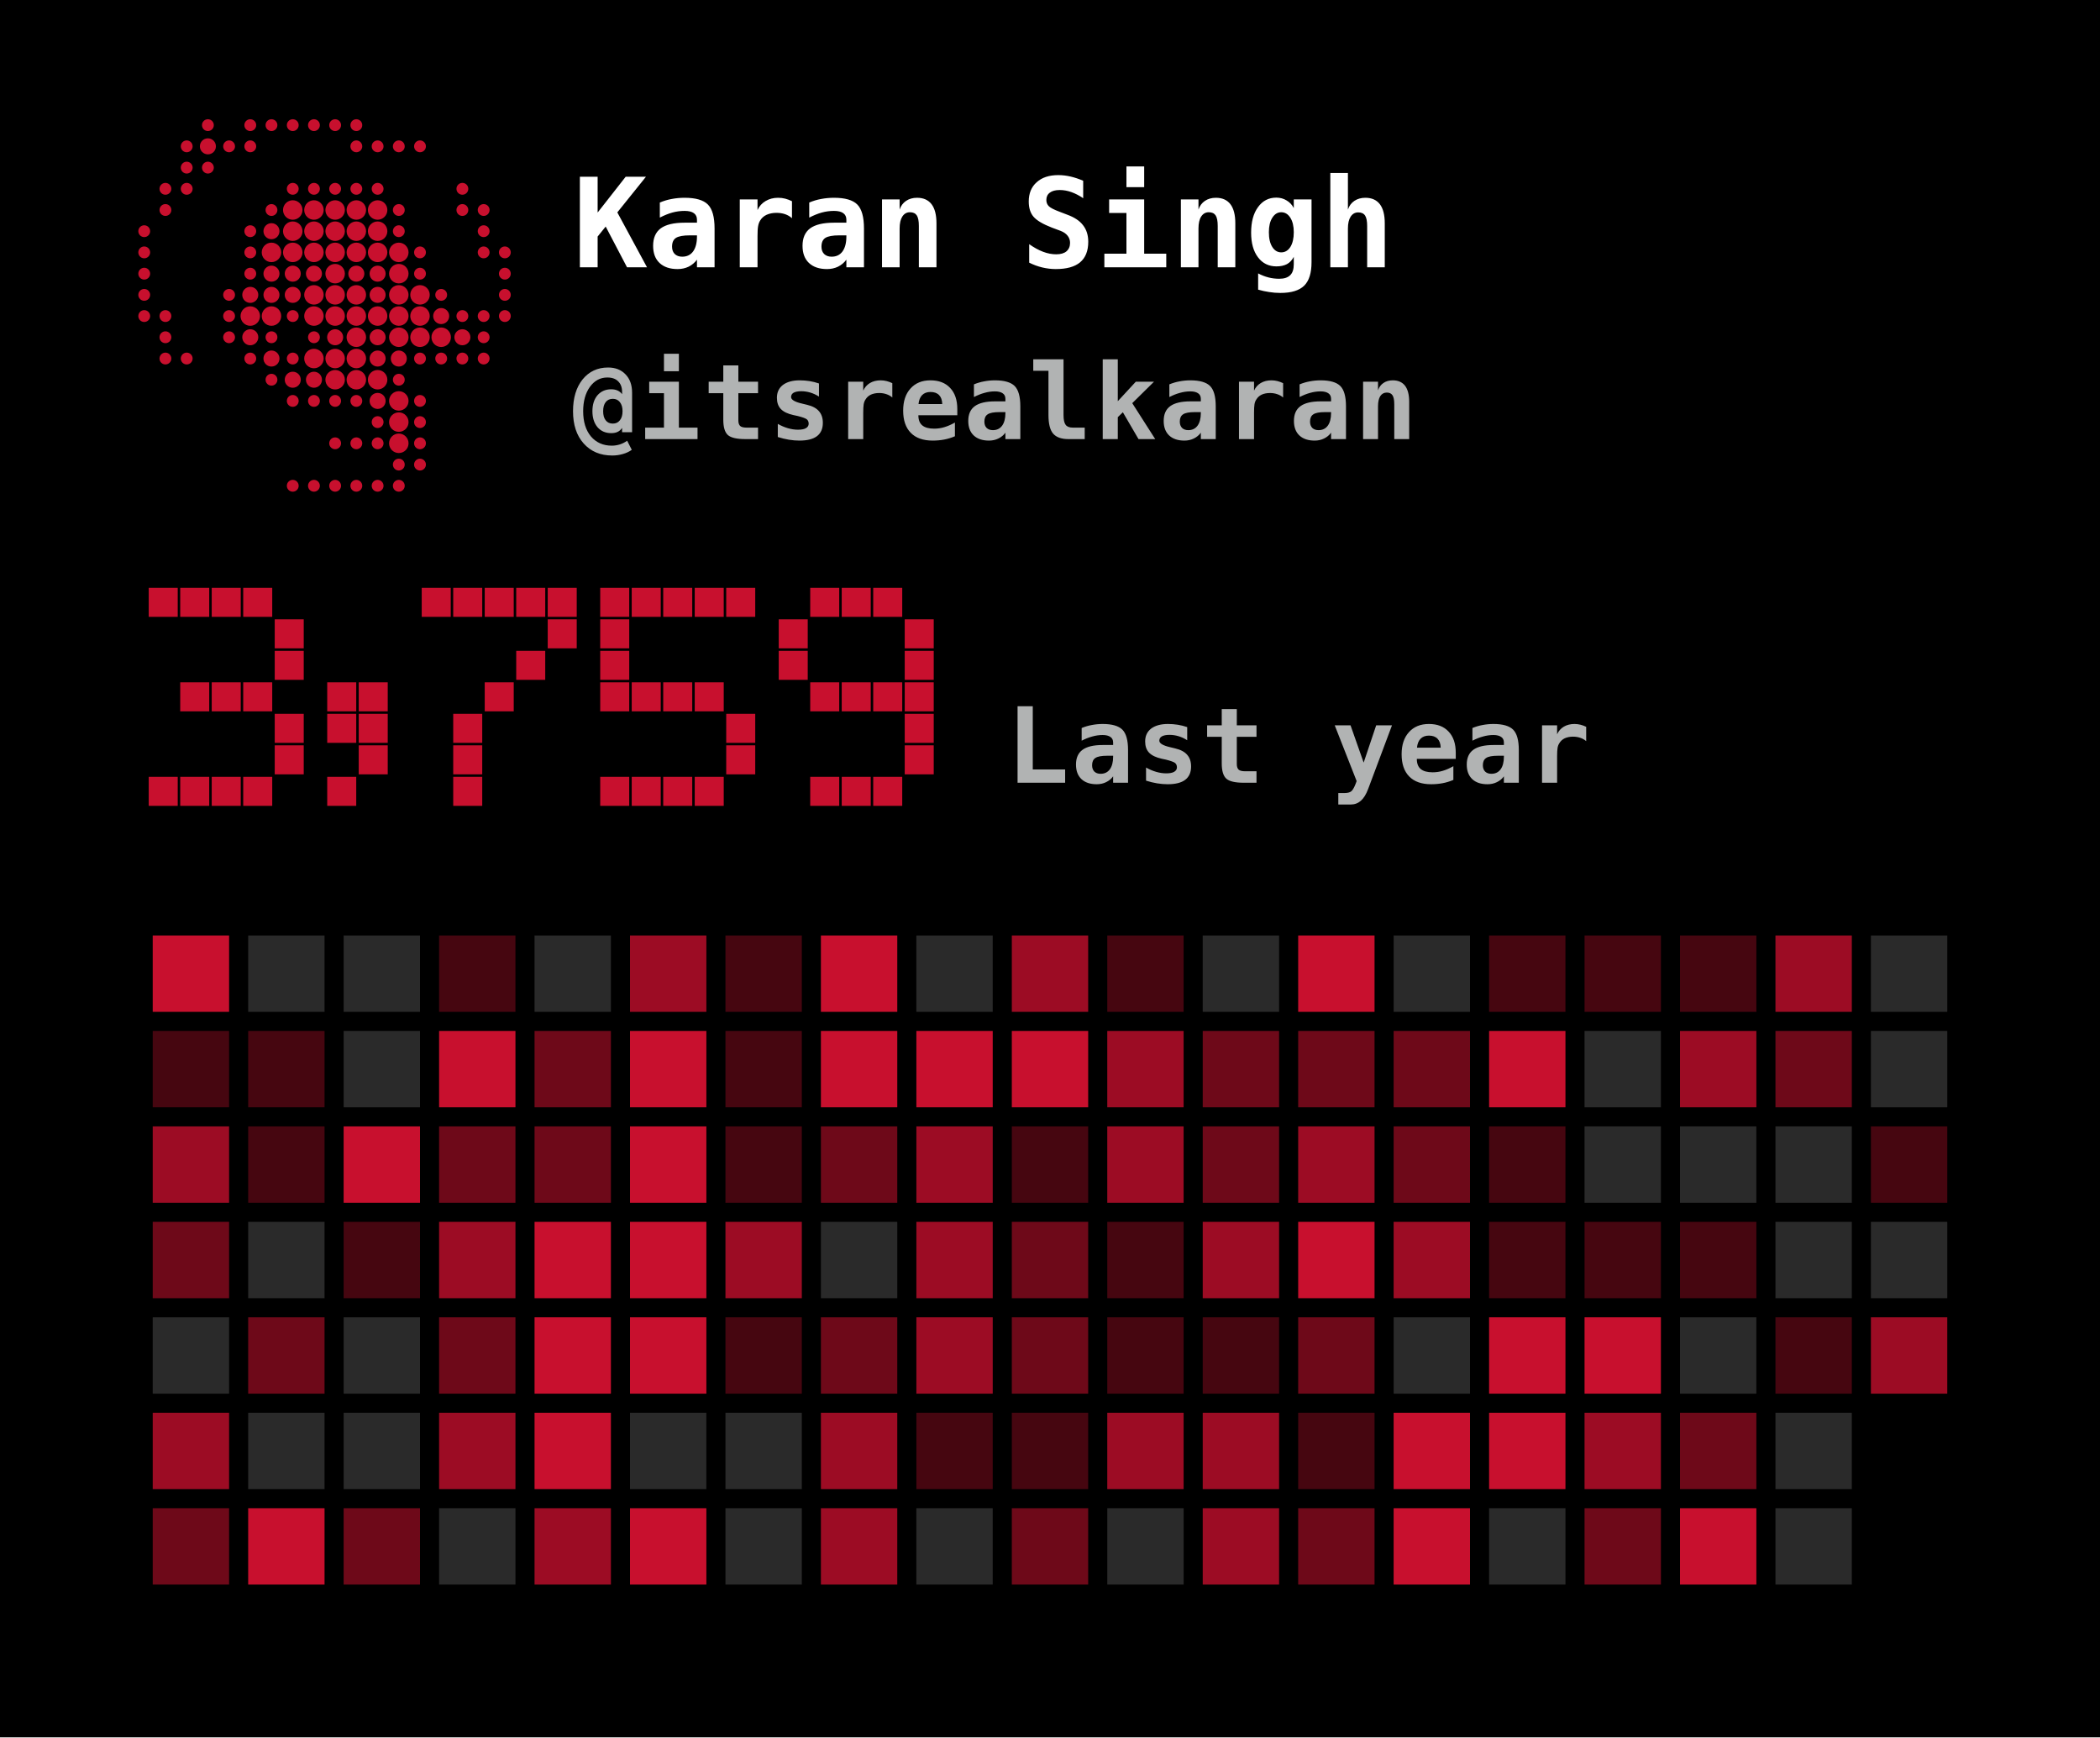
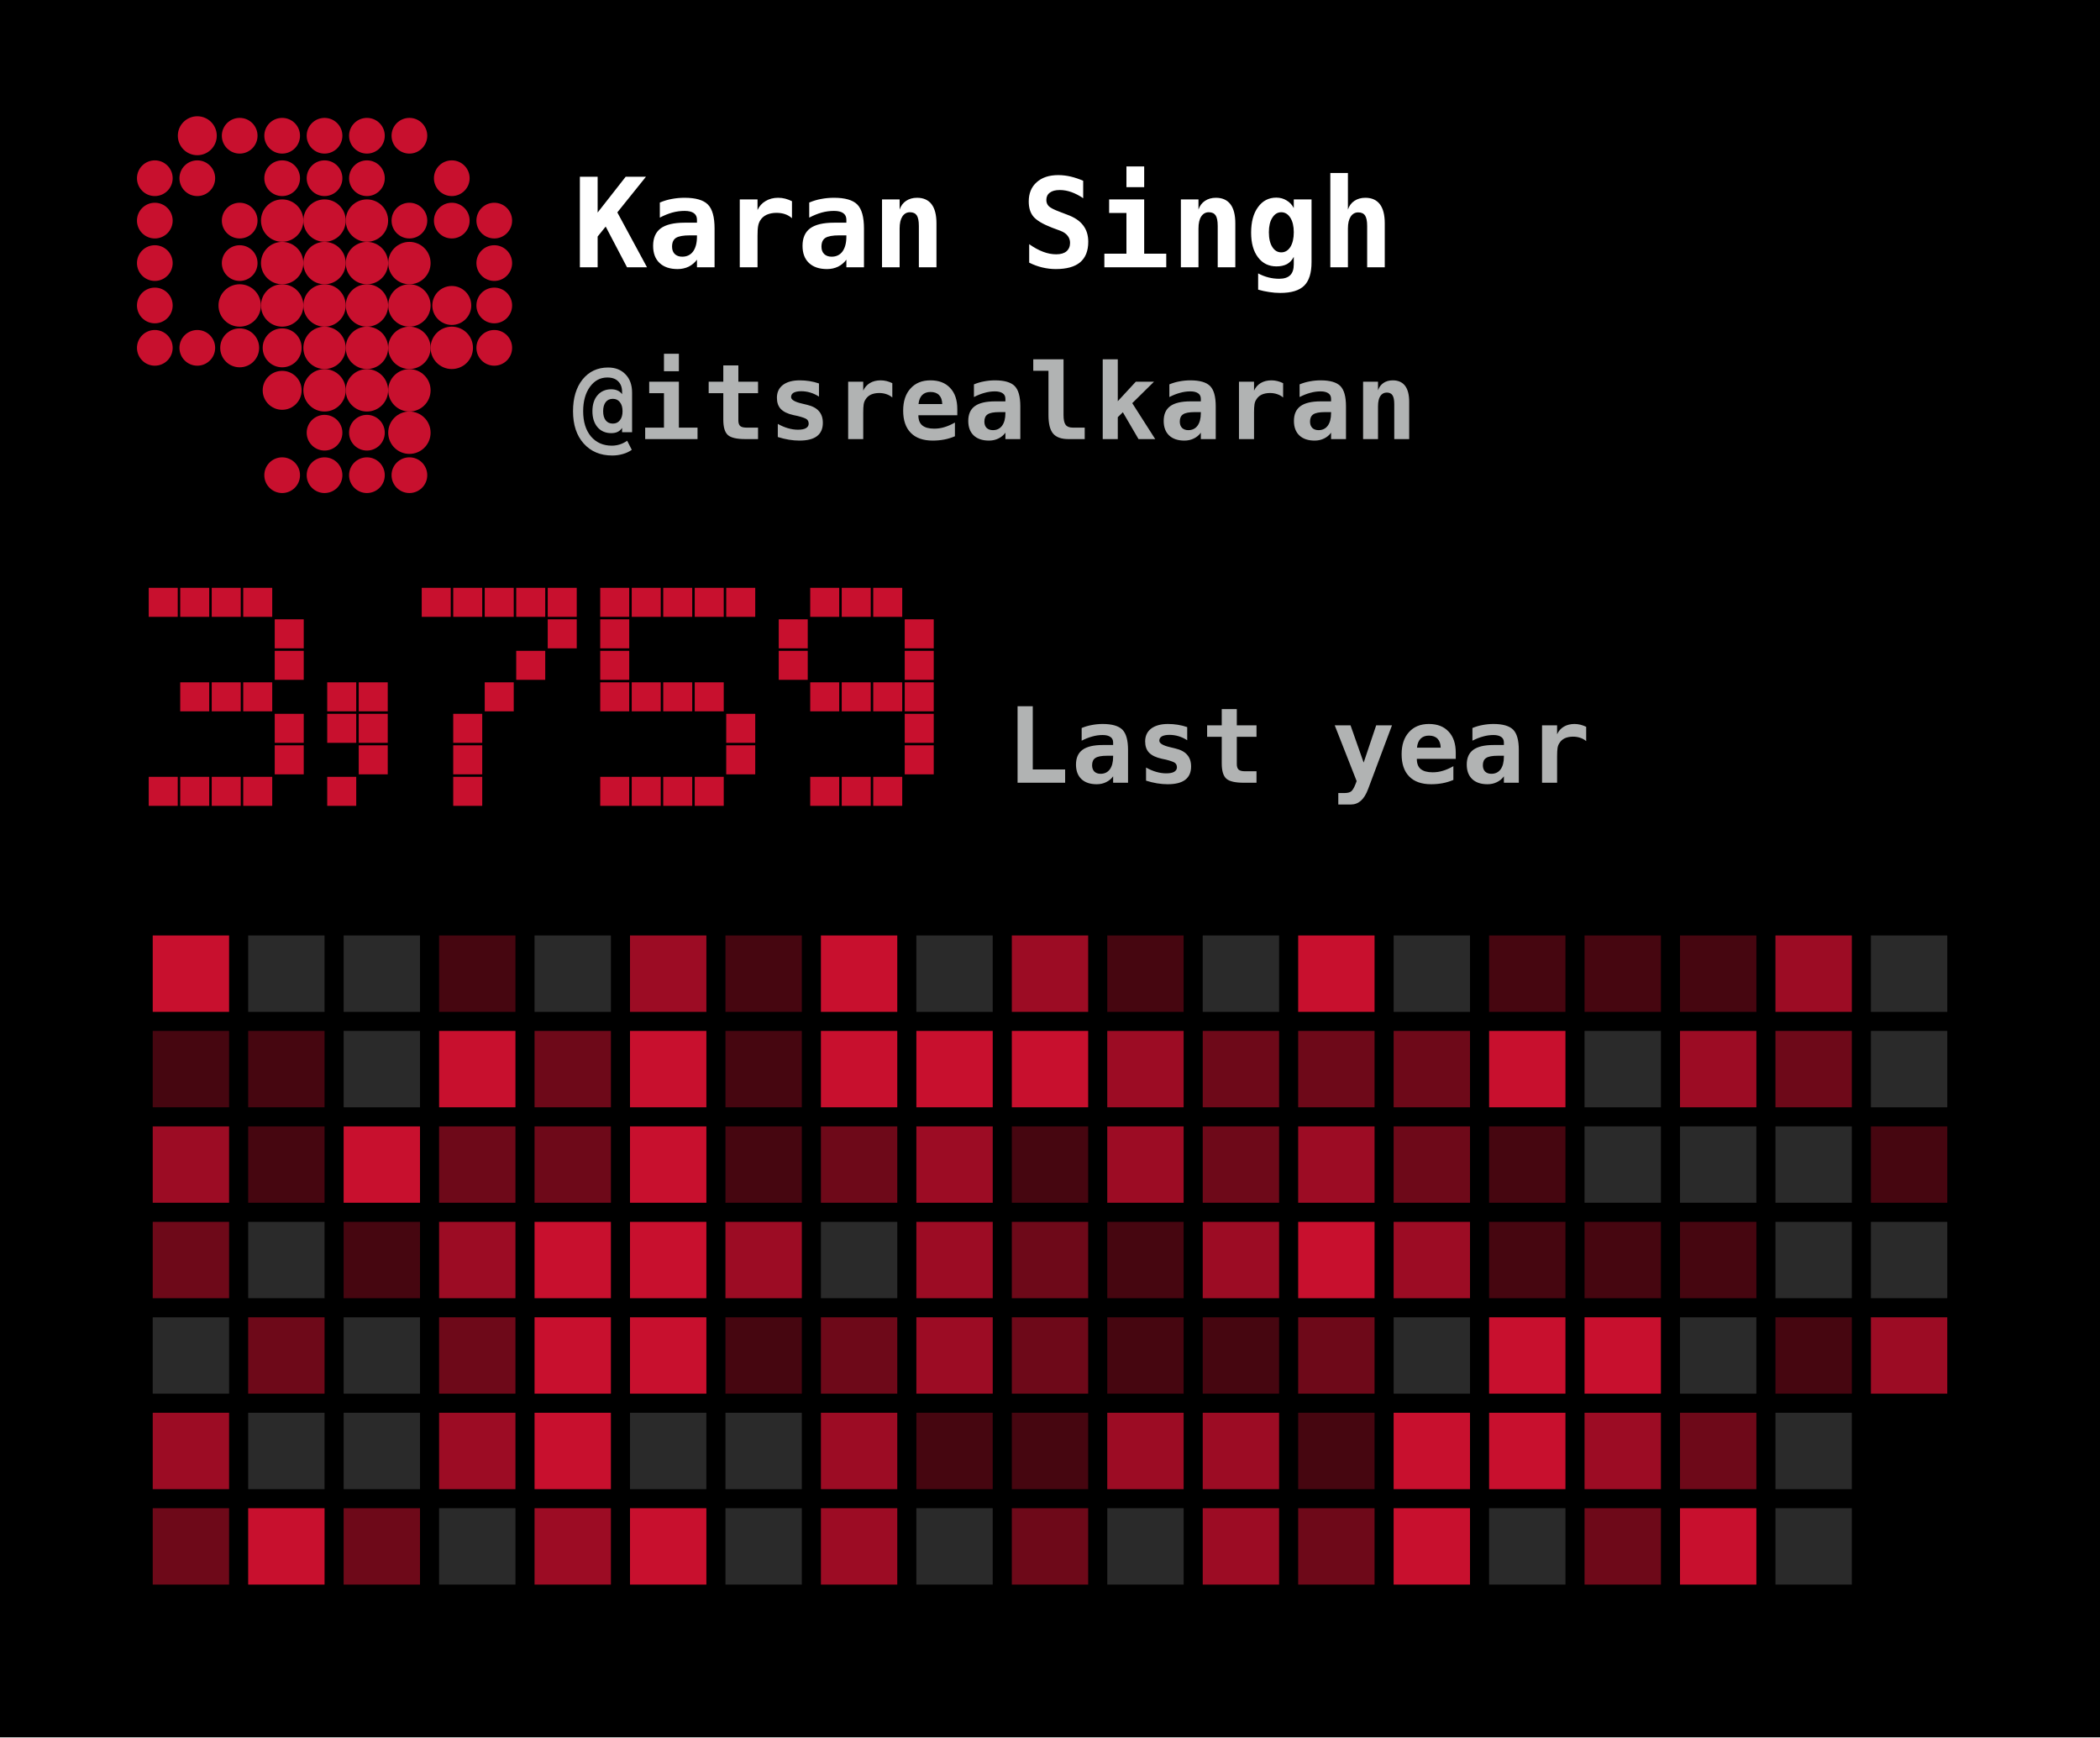
<svg xmlns="http://www.w3.org/2000/svg" width="220" height="182" viewBox="0 0 220 182" role="img">
  <rect width="220" height="182" fill="#000000" />
  <rect x="14" y="14" width="0" height="0" fill="#C8102E" />
-   <circle cx="21.78" cy="13.11" r="0.62" fill="#C8102E" />
-   <circle cx="26.22" cy="13.11" r="0.62" fill="#C8102E" />
-   <circle cx="28.44" cy="13.11" r="0.62" fill="#C8102E" />
-   <circle cx="30.67" cy="13.11" r="0.62" fill="#C8102E" />
-   <circle cx="32.89" cy="13.11" r="0.62" fill="#C8102E" />
-   <circle cx="35.11" cy="13.11" r="0.62" fill="#C8102E" />
-   <circle cx="37.33" cy="13.11" r="0.62" fill="#C8102E" />
-   <circle cx="19.56" cy="15.33" r="0.62" fill="#C8102E" />
-   <circle cx="21.78" cy="15.33" r="0.84" fill="#C8102E" />
-   <circle cx="24.00" cy="15.33" r="0.62" fill="#C8102E" />
-   <circle cx="26.22" cy="15.33" r="0.62" fill="#C8102E" />
-   <circle cx="37.33" cy="15.33" r="0.62" fill="#C8102E" />
-   <circle cx="39.56" cy="15.33" r="0.62" fill="#C8102E" />
-   <circle cx="41.78" cy="15.33" r="0.62" fill="#C8102E" />
-   <circle cx="44.00" cy="15.33" r="0.62" fill="#C8102E" />
-   <circle cx="19.56" cy="17.56" r="0.62" fill="#C8102E" />
-   <circle cx="21.78" cy="17.56" r="0.62" fill="#C8102E" />
-   <circle cx="17.33" cy="19.78" r="0.62" fill="#C8102E" />
-   <circle cx="19.56" cy="19.78" r="0.62" fill="#C8102E" />
-   <circle cx="30.67" cy="19.78" r="0.62" fill="#C8102E" />
-   <circle cx="32.89" cy="19.78" r="0.62" fill="#C8102E" />
-   <circle cx="35.11" cy="19.78" r="0.62" fill="#C8102E" />
-   <circle cx="37.33" cy="19.78" r="0.62" fill="#C8102E" />
-   <circle cx="39.56" cy="19.78" r="0.62" fill="#C8102E" />
-   <circle cx="48.44" cy="19.78" r="0.62" fill="#C8102E" />
-   <circle cx="17.33" cy="22.00" r="0.62" fill="#C8102E" />
-   <circle cx="28.44" cy="22.00" r="0.62" fill="#C8102E" />
-   <circle cx="30.67" cy="22.00" r="1.02" fill="#C8102E" />
-   <circle cx="32.89" cy="22.00" r="1.02" fill="#C8102E" />
-   <circle cx="35.11" cy="22.00" r="1.02" fill="#C8102E" />
-   <circle cx="37.33" cy="22.00" r="1.02" fill="#C8102E" />
-   <circle cx="39.56" cy="22.00" r="1.02" fill="#C8102E" />
-   <circle cx="41.78" cy="22.00" r="0.62" fill="#C8102E" />
-   <circle cx="48.44" cy="22.00" r="0.62" fill="#C8102E" />
-   <circle cx="50.67" cy="22.00" r="0.62" fill="#C8102E" />
-   <circle cx="15.11" cy="24.22" r="0.62" fill="#C8102E" />
-   <circle cx="26.22" cy="24.22" r="0.62" fill="#C8102E" />
-   <circle cx="28.44" cy="24.22" r="0.84" fill="#C8102E" />
-   <circle cx="30.67" cy="24.22" r="1.02" fill="#C8102E" />
-   <circle cx="32.89" cy="24.22" r="1.02" fill="#C8102E" />
-   <circle cx="35.11" cy="24.22" r="1.02" fill="#C8102E" />
-   <circle cx="37.33" cy="24.22" r="1.02" fill="#C8102E" />
-   <circle cx="39.56" cy="24.22" r="1.02" fill="#C8102E" />
-   <circle cx="41.78" cy="24.22" r="0.62" fill="#C8102E" />
-   <circle cx="50.67" cy="24.22" r="0.62" fill="#C8102E" />
-   <circle cx="15.11" cy="26.44" r="0.62" fill="#C8102E" />
-   <circle cx="26.22" cy="26.44" r="0.62" fill="#C8102E" />
-   <circle cx="28.44" cy="26.44" r="1.02" fill="#C8102E" />
-   <circle cx="30.67" cy="26.44" r="1.02" fill="#C8102E" />
-   <circle cx="32.89" cy="26.44" r="1.02" fill="#C8102E" />
-   <circle cx="35.11" cy="26.44" r="1.02" fill="#C8102E" />
-   <circle cx="37.33" cy="26.44" r="1.02" fill="#C8102E" />
-   <circle cx="39.56" cy="26.44" r="1.02" fill="#C8102E" />
-   <circle cx="41.78" cy="26.44" r="1.02" fill="#C8102E" />
-   <circle cx="44.00" cy="26.44" r="0.62" fill="#C8102E" />
-   <circle cx="50.67" cy="26.44" r="0.62" fill="#C8102E" />
-   <circle cx="52.89" cy="26.44" r="0.62" fill="#C8102E" />
-   <circle cx="15.11" cy="28.67" r="0.62" fill="#C8102E" />
-   <circle cx="26.22" cy="28.67" r="0.62" fill="#C8102E" />
-   <circle cx="28.44" cy="28.67" r="0.84" fill="#C8102E" />
-   <circle cx="30.67" cy="28.67" r="0.84" fill="#C8102E" />
-   <circle cx="32.89" cy="28.67" r="0.84" fill="#C8102E" />
-   <circle cx="35.11" cy="28.67" r="1.02" fill="#C8102E" />
-   <circle cx="37.33" cy="28.67" r="0.84" fill="#C8102E" />
-   <circle cx="39.56" cy="28.67" r="0.84" fill="#C8102E" />
-   <circle cx="41.78" cy="28.67" r="1.02" fill="#C8102E" />
-   <circle cx="44.00" cy="28.67" r="0.62" fill="#C8102E" />
-   <circle cx="52.89" cy="28.67" r="0.62" fill="#C8102E" />
-   <circle cx="15.11" cy="30.89" r="0.62" fill="#C8102E" />
-   <circle cx="24.00" cy="30.89" r="0.62" fill="#C8102E" />
-   <circle cx="26.22" cy="30.89" r="0.84" fill="#C8102E" />
-   <circle cx="28.44" cy="30.89" r="0.84" fill="#C8102E" />
-   <circle cx="30.67" cy="30.89" r="0.84" fill="#C8102E" />
-   <circle cx="32.89" cy="30.89" r="1.02" fill="#C8102E" />
-   <circle cx="35.11" cy="30.89" r="1.02" fill="#C8102E" />
-   <circle cx="37.33" cy="30.89" r="1.02" fill="#C8102E" />
-   <circle cx="39.56" cy="30.89" r="0.84" fill="#C8102E" />
-   <circle cx="41.78" cy="30.89" r="1.02" fill="#C8102E" />
-   <circle cx="44.00" cy="30.89" r="1.02" fill="#C8102E" />
-   <circle cx="46.22" cy="30.89" r="0.62" fill="#C8102E" />
-   <circle cx="52.89" cy="30.89" r="0.62" fill="#C8102E" />
-   <circle cx="15.11" cy="33.11" r="0.62" fill="#C8102E" />
-   <circle cx="17.33" cy="33.11" r="0.62" fill="#C8102E" />
-   <circle cx="24.00" cy="33.11" r="0.62" fill="#C8102E" />
-   <circle cx="26.22" cy="33.11" r="1.02" fill="#C8102E" />
-   <circle cx="28.44" cy="33.11" r="1.02" fill="#C8102E" />
-   <circle cx="30.67" cy="33.11" r="0.62" fill="#C8102E" />
-   <circle cx="32.89" cy="33.11" r="1.02" fill="#C8102E" />
-   <circle cx="35.11" cy="33.11" r="1.02" fill="#C8102E" />
-   <circle cx="37.33" cy="33.11" r="1.02" fill="#C8102E" />
-   <circle cx="39.56" cy="33.11" r="1.02" fill="#C8102E" />
-   <circle cx="41.78" cy="33.11" r="1.02" fill="#C8102E" />
-   <circle cx="44.00" cy="33.11" r="1.02" fill="#C8102E" />
-   <circle cx="46.22" cy="33.11" r="0.84" fill="#C8102E" />
-   <circle cx="48.44" cy="33.11" r="0.62" fill="#C8102E" />
-   <circle cx="50.67" cy="33.11" r="0.62" fill="#C8102E" />
-   <circle cx="52.89" cy="33.11" r="0.62" fill="#C8102E" />
-   <circle cx="17.33" cy="35.33" r="0.62" fill="#C8102E" />
-   <circle cx="24.00" cy="35.33" r="0.62" fill="#C8102E" />
-   <circle cx="26.22" cy="35.33" r="0.84" fill="#C8102E" />
-   <circle cx="28.44" cy="35.33" r="0.62" fill="#C8102E" />
-   <circle cx="32.89" cy="35.33" r="0.62" fill="#C8102E" />
-   <circle cx="35.11" cy="35.33" r="0.84" fill="#C8102E" />
-   <circle cx="37.33" cy="35.33" r="1.02" fill="#C8102E" />
-   <circle cx="39.56" cy="35.33" r="0.84" fill="#C8102E" />
-   <circle cx="41.78" cy="35.33" r="1.02" fill="#C8102E" />
-   <circle cx="44.00" cy="35.33" r="1.02" fill="#C8102E" />
-   <circle cx="46.22" cy="35.33" r="1.02" fill="#C8102E" />
-   <circle cx="48.44" cy="35.33" r="0.84" fill="#C8102E" />
-   <circle cx="50.67" cy="35.33" r="0.62" fill="#C8102E" />
-   <circle cx="17.33" cy="37.56" r="0.62" fill="#C8102E" />
-   <circle cx="19.56" cy="37.56" r="0.62" fill="#C8102E" />
-   <circle cx="26.22" cy="37.56" r="0.62" fill="#C8102E" />
-   <circle cx="28.44" cy="37.56" r="0.84" fill="#C8102E" />
-   <circle cx="30.67" cy="37.56" r="0.62" fill="#C8102E" />
-   <circle cx="32.89" cy="37.56" r="1.02" fill="#C8102E" />
-   <circle cx="35.11" cy="37.56" r="1.02" fill="#C8102E" />
-   <circle cx="37.33" cy="37.56" r="1.02" fill="#C8102E" />
-   <circle cx="39.56" cy="37.56" r="0.84" fill="#C8102E" />
-   <circle cx="41.78" cy="37.56" r="0.84" fill="#C8102E" />
-   <circle cx="44.00" cy="37.56" r="0.62" fill="#C8102E" />
-   <circle cx="46.22" cy="37.56" r="0.62" fill="#C8102E" />
-   <circle cx="48.44" cy="37.56" r="0.62" fill="#C8102E" />
-   <circle cx="50.67" cy="37.56" r="0.62" fill="#C8102E" />
-   <circle cx="28.44" cy="39.78" r="0.62" fill="#C8102E" />
-   <circle cx="30.67" cy="39.78" r="0.84" fill="#C8102E" />
-   <circle cx="32.89" cy="39.78" r="0.84" fill="#C8102E" />
-   <circle cx="35.11" cy="39.78" r="1.02" fill="#C8102E" />
-   <circle cx="37.33" cy="39.78" r="1.02" fill="#C8102E" />
-   <circle cx="39.56" cy="39.78" r="1.02" fill="#C8102E" />
-   <circle cx="41.78" cy="39.78" r="0.62" fill="#C8102E" />
-   <circle cx="30.67" cy="42.00" r="0.62" fill="#C8102E" />
-   <circle cx="32.89" cy="42.00" r="0.62" fill="#C8102E" />
-   <circle cx="35.11" cy="42.00" r="0.62" fill="#C8102E" />
-   <circle cx="37.33" cy="42.00" r="0.62" fill="#C8102E" />
-   <circle cx="39.56" cy="42.00" r="0.84" fill="#C8102E" />
-   <circle cx="41.78" cy="42.00" r="1.02" fill="#C8102E" />
-   <circle cx="44.00" cy="42.00" r="0.62" fill="#C8102E" />
-   <circle cx="39.56" cy="44.22" r="0.62" fill="#C8102E" />
-   <circle cx="41.78" cy="44.22" r="1.02" fill="#C8102E" />
-   <circle cx="44.00" cy="44.22" r="0.62" fill="#C8102E" />
-   <circle cx="35.11" cy="46.44" r="0.62" fill="#C8102E" />
-   <circle cx="37.33" cy="46.44" r="0.62" fill="#C8102E" />
-   <circle cx="39.56" cy="46.44" r="0.62" fill="#C8102E" />
-   <circle cx="41.78" cy="46.44" r="1.02" fill="#C8102E" />
-   <circle cx="44.00" cy="46.44" r="0.62" fill="#C8102E" />
-   <circle cx="41.78" cy="48.67" r="0.62" fill="#C8102E" />
-   <circle cx="44.00" cy="48.67" r="0.62" fill="#C8102E" />
-   <circle cx="30.67" cy="50.89" r="0.62" fill="#C8102E" />
-   <circle cx="32.89" cy="50.89" r="0.62" fill="#C8102E" />
-   <circle cx="35.11" cy="50.89" r="0.62" fill="#C8102E" />
-   <circle cx="37.33" cy="50.89" r="0.62" fill="#C8102E" />
-   <circle cx="39.56" cy="50.89" r="0.62" fill="#C8102E" />
-   <circle cx="41.78" cy="50.89" r="0.62" fill="#C8102E" />
+   <circle cx="20.67" cy="14.22" r="2.04" fill="#C8102E" />
+   <circle cx="25.11" cy="14.22" r="1.87" fill="#C8102E" />
+   <circle cx="29.56" cy="14.22" r="1.87" fill="#C8102E" />
+   <circle cx="34.00" cy="14.22" r="1.87" fill="#C8102E" />
+   <circle cx="38.44" cy="14.22" r="1.87" fill="#C8102E" />
+   <circle cx="42.89" cy="14.22" r="1.87" fill="#C8102E" />
+   <circle cx="20.67" cy="18.67" r="1.87" fill="#C8102E" />
+   <circle cx="16.22" cy="18.67" r="1.87" fill="#C8102E" />
+   <circle cx="29.56" cy="18.67" r="1.87" fill="#C8102E" />
+   <circle cx="34.00" cy="18.67" r="1.87" fill="#C8102E" />
+   <circle cx="38.44" cy="18.67" r="1.87" fill="#C8102E" />
+   <circle cx="47.33" cy="18.67" r="1.87" fill="#C8102E" />
+   <circle cx="16.22" cy="23.11" r="1.87" fill="#C8102E" />
+   <circle cx="29.56" cy="23.11" r="2.22" fill="#C8102E" />
+   <circle cx="34.00" cy="23.11" r="2.22" fill="#C8102E" />
+   <circle cx="38.44" cy="23.11" r="2.22" fill="#C8102E" />
+   <circle cx="42.89" cy="23.11" r="1.87" fill="#C8102E" />
+   <circle cx="47.33" cy="23.11" r="1.87" fill="#C8102E" />
+   <circle cx="51.78" cy="23.11" r="1.87" fill="#C8102E" />
+   <circle cx="25.11" cy="23.11" r="1.87" fill="#C8102E" />
+   <circle cx="16.22" cy="27.56" r="1.87" fill="#C8102E" />
+   <circle cx="25.11" cy="27.56" r="1.87" fill="#C8102E" />
+   <circle cx="29.56" cy="27.56" r="2.22" fill="#C8102E" />
+   <circle cx="34.00" cy="27.56" r="2.22" fill="#C8102E" />
+   <circle cx="38.44" cy="27.56" r="2.22" fill="#C8102E" />
+   <circle cx="42.89" cy="27.56" r="2.22" fill="#C8102E" />
+   <circle cx="51.78" cy="27.56" r="1.87" fill="#C8102E" />
+   <circle cx="16.22" cy="32.00" r="1.87" fill="#C8102E" />
+   <circle cx="25.11" cy="32.00" r="2.22" fill="#C8102E" />
+   <circle cx="29.56" cy="32.00" r="2.22" fill="#C8102E" />
+   <circle cx="34.00" cy="32.00" r="2.22" fill="#C8102E" />
+   <circle cx="38.44" cy="32.00" r="2.22" fill="#C8102E" />
+   <circle cx="42.89" cy="32.00" r="2.22" fill="#C8102E" />
+   <circle cx="47.33" cy="32.00" r="2.04" fill="#C8102E" />
+   <circle cx="51.78" cy="32.00" r="1.87" fill="#C8102E" />
+   <circle cx="16.22" cy="36.44" r="1.87" fill="#C8102E" />
+   <circle cx="25.11" cy="36.44" r="2.04" fill="#C8102E" />
+   <circle cx="29.56" cy="36.44" r="2.04" fill="#C8102E" />
+   <circle cx="34.00" cy="36.44" r="2.22" fill="#C8102E" />
+   <circle cx="38.44" cy="36.44" r="2.22" fill="#C8102E" />
+   <circle cx="42.89" cy="36.44" r="2.22" fill="#C8102E" />
+   <circle cx="47.33" cy="36.44" r="2.22" fill="#C8102E" />
+   <circle cx="51.78" cy="36.44" r="1.87" fill="#C8102E" />
+   <circle cx="20.67" cy="36.44" r="1.87" fill="#C8102E" />
+   <circle cx="29.56" cy="40.89" r="2.04" fill="#C8102E" />
+   <circle cx="34.00" cy="40.89" r="2.22" fill="#C8102E" />
+   <circle cx="38.44" cy="40.89" r="2.22" fill="#C8102E" />
+   <circle cx="42.89" cy="40.89" r="2.22" fill="#C8102E" />
+   <circle cx="38.44" cy="45.33" r="1.87" fill="#C8102E" />
+   <circle cx="42.89" cy="45.33" r="2.22" fill="#C8102E" />
+   <circle cx="34.00" cy="45.33" r="1.87" fill="#C8102E" />
+   <circle cx="42.89" cy="49.78" r="1.87" fill="#C8102E" />
+   <circle cx="29.56" cy="49.78" r="1.87" fill="#C8102E" />
+   <circle cx="34.00" cy="49.78" r="1.87" fill="#C8102E" />
+   <circle cx="38.44" cy="49.78" r="1.87" fill="#C8102E" />
  <text x="60" y="28" fill="#FFFFFF" text-anchor="start" font-family="ui-monospace, Geist Mono, monospace" font-weight="700" font-size="13" letter-spacing="0" dominant-baseline="auto">Karan Singh</text>
  <text x="60" y="46" fill="#B1B3B3" text-anchor="start" font-family="ui-monospace, Geist Mono, monospace" font-weight="700" font-size="11" letter-spacing="0.2" dominant-baseline="auto">@itsrealkaran</text>
  <rect x="15.58" y="61.58" width="3.04" height="3.04" fill="#C8102E" />
  <rect x="18.88" y="61.58" width="3.04" height="3.04" fill="#C8102E" />
  <rect x="22.18" y="61.58" width="3.04" height="3.04" fill="#C8102E" />
  <rect x="25.48" y="61.58" width="3.04" height="3.04" fill="#C8102E" />
  <rect x="28.78" y="64.88" width="3.04" height="3.04" fill="#C8102E" />
  <rect x="28.78" y="68.18" width="3.04" height="3.04" fill="#C8102E" />
  <rect x="18.88" y="71.48" width="3.04" height="3.04" fill="#C8102E" />
  <rect x="22.18" y="71.48" width="3.04" height="3.04" fill="#C8102E" />
  <rect x="25.48" y="71.48" width="3.04" height="3.04" fill="#C8102E" />
  <rect x="28.78" y="74.78" width="3.04" height="3.04" fill="#C8102E" />
  <rect x="28.78" y="78.08" width="3.04" height="3.04" fill="#C8102E" />
  <rect x="15.58" y="81.38" width="3.04" height="3.04" fill="#C8102E" />
  <rect x="18.88" y="81.38" width="3.04" height="3.04" fill="#C8102E" />
  <rect x="22.18" y="81.38" width="3.04" height="3.04" fill="#C8102E" />
  <rect x="25.48" y="81.38" width="3.04" height="3.04" fill="#C8102E" />
  <rect x="34.28" y="71.48" width="3.04" height="3.04" fill="#C8102E" />
  <rect x="37.58" y="71.48" width="3.04" height="3.04" fill="#C8102E" />
  <rect x="34.28" y="74.78" width="3.04" height="3.04" fill="#C8102E" />
  <rect x="37.58" y="74.78" width="3.04" height="3.04" fill="#C8102E" />
  <rect x="37.58" y="78.08" width="3.04" height="3.04" fill="#C8102E" />
  <rect x="34.28" y="81.38" width="3.04" height="3.04" fill="#C8102E" />
  <rect x="44.18" y="61.58" width="3.04" height="3.04" fill="#C8102E" />
  <rect x="47.48" y="61.58" width="3.04" height="3.04" fill="#C8102E" />
  <rect x="50.78" y="61.58" width="3.04" height="3.04" fill="#C8102E" />
  <rect x="54.08" y="61.58" width="3.04" height="3.04" fill="#C8102E" />
  <rect x="57.38" y="61.58" width="3.04" height="3.04" fill="#C8102E" />
  <rect x="57.38" y="64.88" width="3.04" height="3.04" fill="#C8102E" />
  <rect x="54.08" y="68.18" width="3.04" height="3.04" fill="#C8102E" />
  <rect x="50.78" y="71.48" width="3.04" height="3.04" fill="#C8102E" />
  <rect x="47.48" y="74.78" width="3.04" height="3.04" fill="#C8102E" />
  <rect x="47.48" y="78.08" width="3.04" height="3.04" fill="#C8102E" />
  <rect x="47.48" y="81.38" width="3.04" height="3.04" fill="#C8102E" />
  <rect x="62.88" y="61.58" width="3.04" height="3.04" fill="#C8102E" />
  <rect x="66.18" y="61.58" width="3.04" height="3.04" fill="#C8102E" />
  <rect x="69.48" y="61.58" width="3.04" height="3.04" fill="#C8102E" />
  <rect x="72.78" y="61.58" width="3.04" height="3.04" fill="#C8102E" />
  <rect x="76.08" y="61.58" width="3.04" height="3.04" fill="#C8102E" />
  <rect x="62.88" y="64.88" width="3.04" height="3.04" fill="#C8102E" />
  <rect x="62.88" y="68.18" width="3.04" height="3.04" fill="#C8102E" />
  <rect x="62.88" y="71.48" width="3.04" height="3.04" fill="#C8102E" />
  <rect x="66.18" y="71.48" width="3.04" height="3.04" fill="#C8102E" />
  <rect x="69.48" y="71.48" width="3.04" height="3.04" fill="#C8102E" />
  <rect x="72.78" y="71.48" width="3.04" height="3.04" fill="#C8102E" />
  <rect x="76.08" y="74.78" width="3.04" height="3.04" fill="#C8102E" />
  <rect x="76.08" y="78.08" width="3.04" height="3.04" fill="#C8102E" />
  <rect x="62.88" y="81.38" width="3.04" height="3.04" fill="#C8102E" />
  <rect x="66.18" y="81.38" width="3.04" height="3.04" fill="#C8102E" />
  <rect x="69.48" y="81.38" width="3.04" height="3.04" fill="#C8102E" />
  <rect x="72.78" y="81.38" width="3.04" height="3.04" fill="#C8102E" />
  <rect x="84.88" y="61.58" width="3.04" height="3.04" fill="#C8102E" />
  <rect x="88.18" y="61.58" width="3.04" height="3.04" fill="#C8102E" />
  <rect x="91.48" y="61.58" width="3.04" height="3.04" fill="#C8102E" />
  <rect x="81.58" y="64.88" width="3.04" height="3.04" fill="#C8102E" />
  <rect x="94.78" y="64.88" width="3.04" height="3.04" fill="#C8102E" />
  <rect x="81.58" y="68.18" width="3.04" height="3.04" fill="#C8102E" />
  <rect x="94.78" y="68.18" width="3.04" height="3.04" fill="#C8102E" />
  <rect x="84.88" y="71.48" width="3.04" height="3.04" fill="#C8102E" />
  <rect x="88.18" y="71.48" width="3.04" height="3.04" fill="#C8102E" />
  <rect x="91.48" y="71.48" width="3.04" height="3.04" fill="#C8102E" />
  <rect x="94.78" y="71.48" width="3.04" height="3.04" fill="#C8102E" />
  <rect x="94.78" y="74.78" width="3.04" height="3.04" fill="#C8102E" />
  <rect x="94.78" y="78.08" width="3.04" height="3.04" fill="#C8102E" />
  <rect x="84.88" y="81.38" width="3.04" height="3.04" fill="#C8102E" />
  <rect x="88.18" y="81.38" width="3.04" height="3.04" fill="#C8102E" />
  <rect x="91.48" y="81.38" width="3.04" height="3.04" fill="#C8102E" />
  <text x="105.4" y="82.0" fill="#B1B3B3" text-anchor="start" font-family="ui-monospace, Geist Mono, monospace" font-weight="700" font-size="11" letter-spacing="0.2" dominant-baseline="auto">Last year</text>
  <rect x="16" y="98" width="8" height="8" fill="#C8102E" />
  <rect x="16" y="108" width="8" height="8" fill="#C8102E" opacity="0.35" />
  <rect x="16" y="118" width="8" height="8" fill="#C8102E" opacity="0.78" />
  <rect x="16" y="128" width="8" height="8" fill="#C8102E" opacity="0.55" />
  <rect x="16" y="138" width="8" height="8" fill="#2A2A2A" />
  <rect x="16" y="148" width="8" height="8" fill="#C8102E" opacity="0.78" />
  <rect x="16" y="158" width="8" height="8" fill="#C8102E" opacity="0.55" />
  <rect x="26" y="98" width="8" height="8" fill="#2A2A2A" />
  <rect x="26" y="108" width="8" height="8" fill="#C8102E" opacity="0.35" />
  <rect x="26" y="118" width="8" height="8" fill="#C8102E" opacity="0.35" />
  <rect x="26" y="128" width="8" height="8" fill="#2A2A2A" />
  <rect x="26" y="138" width="8" height="8" fill="#C8102E" opacity="0.55" />
  <rect x="26" y="148" width="8" height="8" fill="#2A2A2A" />
  <rect x="26" y="158" width="8" height="8" fill="#C8102E" />
  <rect x="36" y="98" width="8" height="8" fill="#2A2A2A" />
  <rect x="36" y="108" width="8" height="8" fill="#2A2A2A" />
  <rect x="36" y="118" width="8" height="8" fill="#C8102E" />
  <rect x="36" y="128" width="8" height="8" fill="#C8102E" opacity="0.35" />
  <rect x="36" y="138" width="8" height="8" fill="#2A2A2A" />
  <rect x="36" y="148" width="8" height="8" fill="#2A2A2A" />
  <rect x="36" y="158" width="8" height="8" fill="#C8102E" opacity="0.55" />
  <rect x="46" y="98" width="8" height="8" fill="#C8102E" opacity="0.35" />
  <rect x="46" y="108" width="8" height="8" fill="#C8102E" />
  <rect x="46" y="118" width="8" height="8" fill="#C8102E" opacity="0.55" />
  <rect x="46" y="128" width="8" height="8" fill="#C8102E" opacity="0.78" />
  <rect x="46" y="138" width="8" height="8" fill="#C8102E" opacity="0.55" />
  <rect x="46" y="148" width="8" height="8" fill="#C8102E" opacity="0.78" />
  <rect x="46" y="158" width="8" height="8" fill="#2A2A2A" />
  <rect x="56" y="98" width="8" height="8" fill="#2A2A2A" />
  <rect x="56" y="108" width="8" height="8" fill="#C8102E" opacity="0.55" />
  <rect x="56" y="118" width="8" height="8" fill="#C8102E" opacity="0.55" />
  <rect x="56" y="128" width="8" height="8" fill="#C8102E" />
  <rect x="56" y="138" width="8" height="8" fill="#C8102E" />
  <rect x="56" y="148" width="8" height="8" fill="#C8102E" />
  <rect x="56" y="158" width="8" height="8" fill="#C8102E" opacity="0.78" />
  <rect x="66" y="98" width="8" height="8" fill="#C8102E" opacity="0.78" />
  <rect x="66" y="108" width="8" height="8" fill="#C8102E" />
  <rect x="66" y="118" width="8" height="8" fill="#C8102E" />
  <rect x="66" y="128" width="8" height="8" fill="#C8102E" />
  <rect x="66" y="138" width="8" height="8" fill="#C8102E" />
  <rect x="66" y="148" width="8" height="8" fill="#2A2A2A" />
  <rect x="66" y="158" width="8" height="8" fill="#C8102E" />
  <rect x="76" y="98" width="8" height="8" fill="#C8102E" opacity="0.35" />
  <rect x="76" y="108" width="8" height="8" fill="#C8102E" opacity="0.35" />
  <rect x="76" y="118" width="8" height="8" fill="#C8102E" opacity="0.35" />
  <rect x="76" y="128" width="8" height="8" fill="#C8102E" opacity="0.78" />
  <rect x="76" y="138" width="8" height="8" fill="#C8102E" opacity="0.35" />
  <rect x="76" y="148" width="8" height="8" fill="#2A2A2A" />
  <rect x="76" y="158" width="8" height="8" fill="#2A2A2A" />
  <rect x="86" y="98" width="8" height="8" fill="#C8102E" />
  <rect x="86" y="108" width="8" height="8" fill="#C8102E" />
  <rect x="86" y="118" width="8" height="8" fill="#C8102E" opacity="0.55" />
  <rect x="86" y="128" width="8" height="8" fill="#2A2A2A" />
  <rect x="86" y="138" width="8" height="8" fill="#C8102E" opacity="0.55" />
  <rect x="86" y="148" width="8" height="8" fill="#C8102E" opacity="0.78" />
  <rect x="86" y="158" width="8" height="8" fill="#C8102E" opacity="0.78" />
  <rect x="96" y="98" width="8" height="8" fill="#2A2A2A" />
  <rect x="96" y="108" width="8" height="8" fill="#C8102E" />
  <rect x="96" y="118" width="8" height="8" fill="#C8102E" opacity="0.78" />
  <rect x="96" y="128" width="8" height="8" fill="#C8102E" opacity="0.78" />
  <rect x="96" y="138" width="8" height="8" fill="#C8102E" opacity="0.78" />
  <rect x="96" y="148" width="8" height="8" fill="#C8102E" opacity="0.35" />
  <rect x="96" y="158" width="8" height="8" fill="#2A2A2A" />
  <rect x="106" y="98" width="8" height="8" fill="#C8102E" opacity="0.78" />
  <rect x="106" y="108" width="8" height="8" fill="#C8102E" />
  <rect x="106" y="118" width="8" height="8" fill="#C8102E" opacity="0.35" />
  <rect x="106" y="128" width="8" height="8" fill="#C8102E" opacity="0.55" />
  <rect x="106" y="138" width="8" height="8" fill="#C8102E" opacity="0.55" />
  <rect x="106" y="148" width="8" height="8" fill="#C8102E" opacity="0.35" />
  <rect x="106" y="158" width="8" height="8" fill="#C8102E" opacity="0.55" />
  <rect x="116" y="98" width="8" height="8" fill="#C8102E" opacity="0.35" />
  <rect x="116" y="108" width="8" height="8" fill="#C8102E" opacity="0.78" />
  <rect x="116" y="118" width="8" height="8" fill="#C8102E" opacity="0.78" />
  <rect x="116" y="128" width="8" height="8" fill="#C8102E" opacity="0.35" />
  <rect x="116" y="138" width="8" height="8" fill="#C8102E" opacity="0.35" />
  <rect x="116" y="148" width="8" height="8" fill="#C8102E" opacity="0.78" />
  <rect x="116" y="158" width="8" height="8" fill="#2A2A2A" />
  <rect x="126" y="98" width="8" height="8" fill="#2A2A2A" />
  <rect x="126" y="108" width="8" height="8" fill="#C8102E" opacity="0.55" />
  <rect x="126" y="118" width="8" height="8" fill="#C8102E" opacity="0.55" />
  <rect x="126" y="128" width="8" height="8" fill="#C8102E" opacity="0.78" />
  <rect x="126" y="138" width="8" height="8" fill="#C8102E" opacity="0.35" />
  <rect x="126" y="148" width="8" height="8" fill="#C8102E" opacity="0.78" />
  <rect x="126" y="158" width="8" height="8" fill="#C8102E" opacity="0.78" />
  <rect x="136" y="98" width="8" height="8" fill="#C8102E" />
  <rect x="136" y="108" width="8" height="8" fill="#C8102E" opacity="0.55" />
  <rect x="136" y="118" width="8" height="8" fill="#C8102E" opacity="0.78" />
  <rect x="136" y="128" width="8" height="8" fill="#C8102E" />
  <rect x="136" y="138" width="8" height="8" fill="#C8102E" opacity="0.55" />
  <rect x="136" y="148" width="8" height="8" fill="#C8102E" opacity="0.35" />
  <rect x="136" y="158" width="8" height="8" fill="#C8102E" opacity="0.55" />
  <rect x="146" y="98" width="8" height="8" fill="#2A2A2A" />
  <rect x="146" y="108" width="8" height="8" fill="#C8102E" opacity="0.55" />
  <rect x="146" y="118" width="8" height="8" fill="#C8102E" opacity="0.55" />
  <rect x="146" y="128" width="8" height="8" fill="#C8102E" opacity="0.78" />
  <rect x="146" y="138" width="8" height="8" fill="#2A2A2A" />
  <rect x="146" y="148" width="8" height="8" fill="#C8102E" />
  <rect x="146" y="158" width="8" height="8" fill="#C8102E" />
  <rect x="156" y="98" width="8" height="8" fill="#C8102E" opacity="0.35" />
  <rect x="156" y="108" width="8" height="8" fill="#C8102E" />
  <rect x="156" y="118" width="8" height="8" fill="#C8102E" opacity="0.35" />
  <rect x="156" y="128" width="8" height="8" fill="#C8102E" opacity="0.35" />
  <rect x="156" y="138" width="8" height="8" fill="#C8102E" />
  <rect x="156" y="148" width="8" height="8" fill="#C8102E" />
  <rect x="156" y="158" width="8" height="8" fill="#2A2A2A" />
  <rect x="166" y="98" width="8" height="8" fill="#C8102E" opacity="0.35" />
  <rect x="166" y="108" width="8" height="8" fill="#2A2A2A" />
  <rect x="166" y="118" width="8" height="8" fill="#2A2A2A" />
  <rect x="166" y="128" width="8" height="8" fill="#C8102E" opacity="0.35" />
  <rect x="166" y="138" width="8" height="8" fill="#C8102E" />
  <rect x="166" y="148" width="8" height="8" fill="#C8102E" opacity="0.78" />
  <rect x="166" y="158" width="8" height="8" fill="#C8102E" opacity="0.55" />
  <rect x="176" y="98" width="8" height="8" fill="#C8102E" opacity="0.35" />
  <rect x="176" y="108" width="8" height="8" fill="#C8102E" opacity="0.78" />
  <rect x="176" y="118" width="8" height="8" fill="#2A2A2A" />
  <rect x="176" y="128" width="8" height="8" fill="#C8102E" opacity="0.35" />
  <rect x="176" y="138" width="8" height="8" fill="#2A2A2A" />
  <rect x="176" y="148" width="8" height="8" fill="#C8102E" opacity="0.55" />
  <rect x="176" y="158" width="8" height="8" fill="#C8102E" />
  <rect x="186" y="98" width="8" height="8" fill="#C8102E" opacity="0.78" />
  <rect x="186" y="108" width="8" height="8" fill="#C8102E" opacity="0.55" />
  <rect x="186" y="118" width="8" height="8" fill="#2A2A2A" />
  <rect x="186" y="128" width="8" height="8" fill="#2A2A2A" />
  <rect x="186" y="138" width="8" height="8" fill="#C8102E" opacity="0.35" />
  <rect x="186" y="148" width="8" height="8" fill="#2A2A2A" />
  <rect x="186" y="158" width="8" height="8" fill="#2A2A2A" />
  <rect x="196" y="98" width="8" height="8" fill="#2A2A2A" />
  <rect x="196" y="108" width="8" height="8" fill="#2A2A2A" />
  <rect x="196" y="118" width="8" height="8" fill="#C8102E" opacity="0.35" />
  <rect x="196" y="128" width="8" height="8" fill="#2A2A2A" />
  <rect x="196" y="138" width="8" height="8" fill="#C8102E" opacity="0.78" />
</svg>
